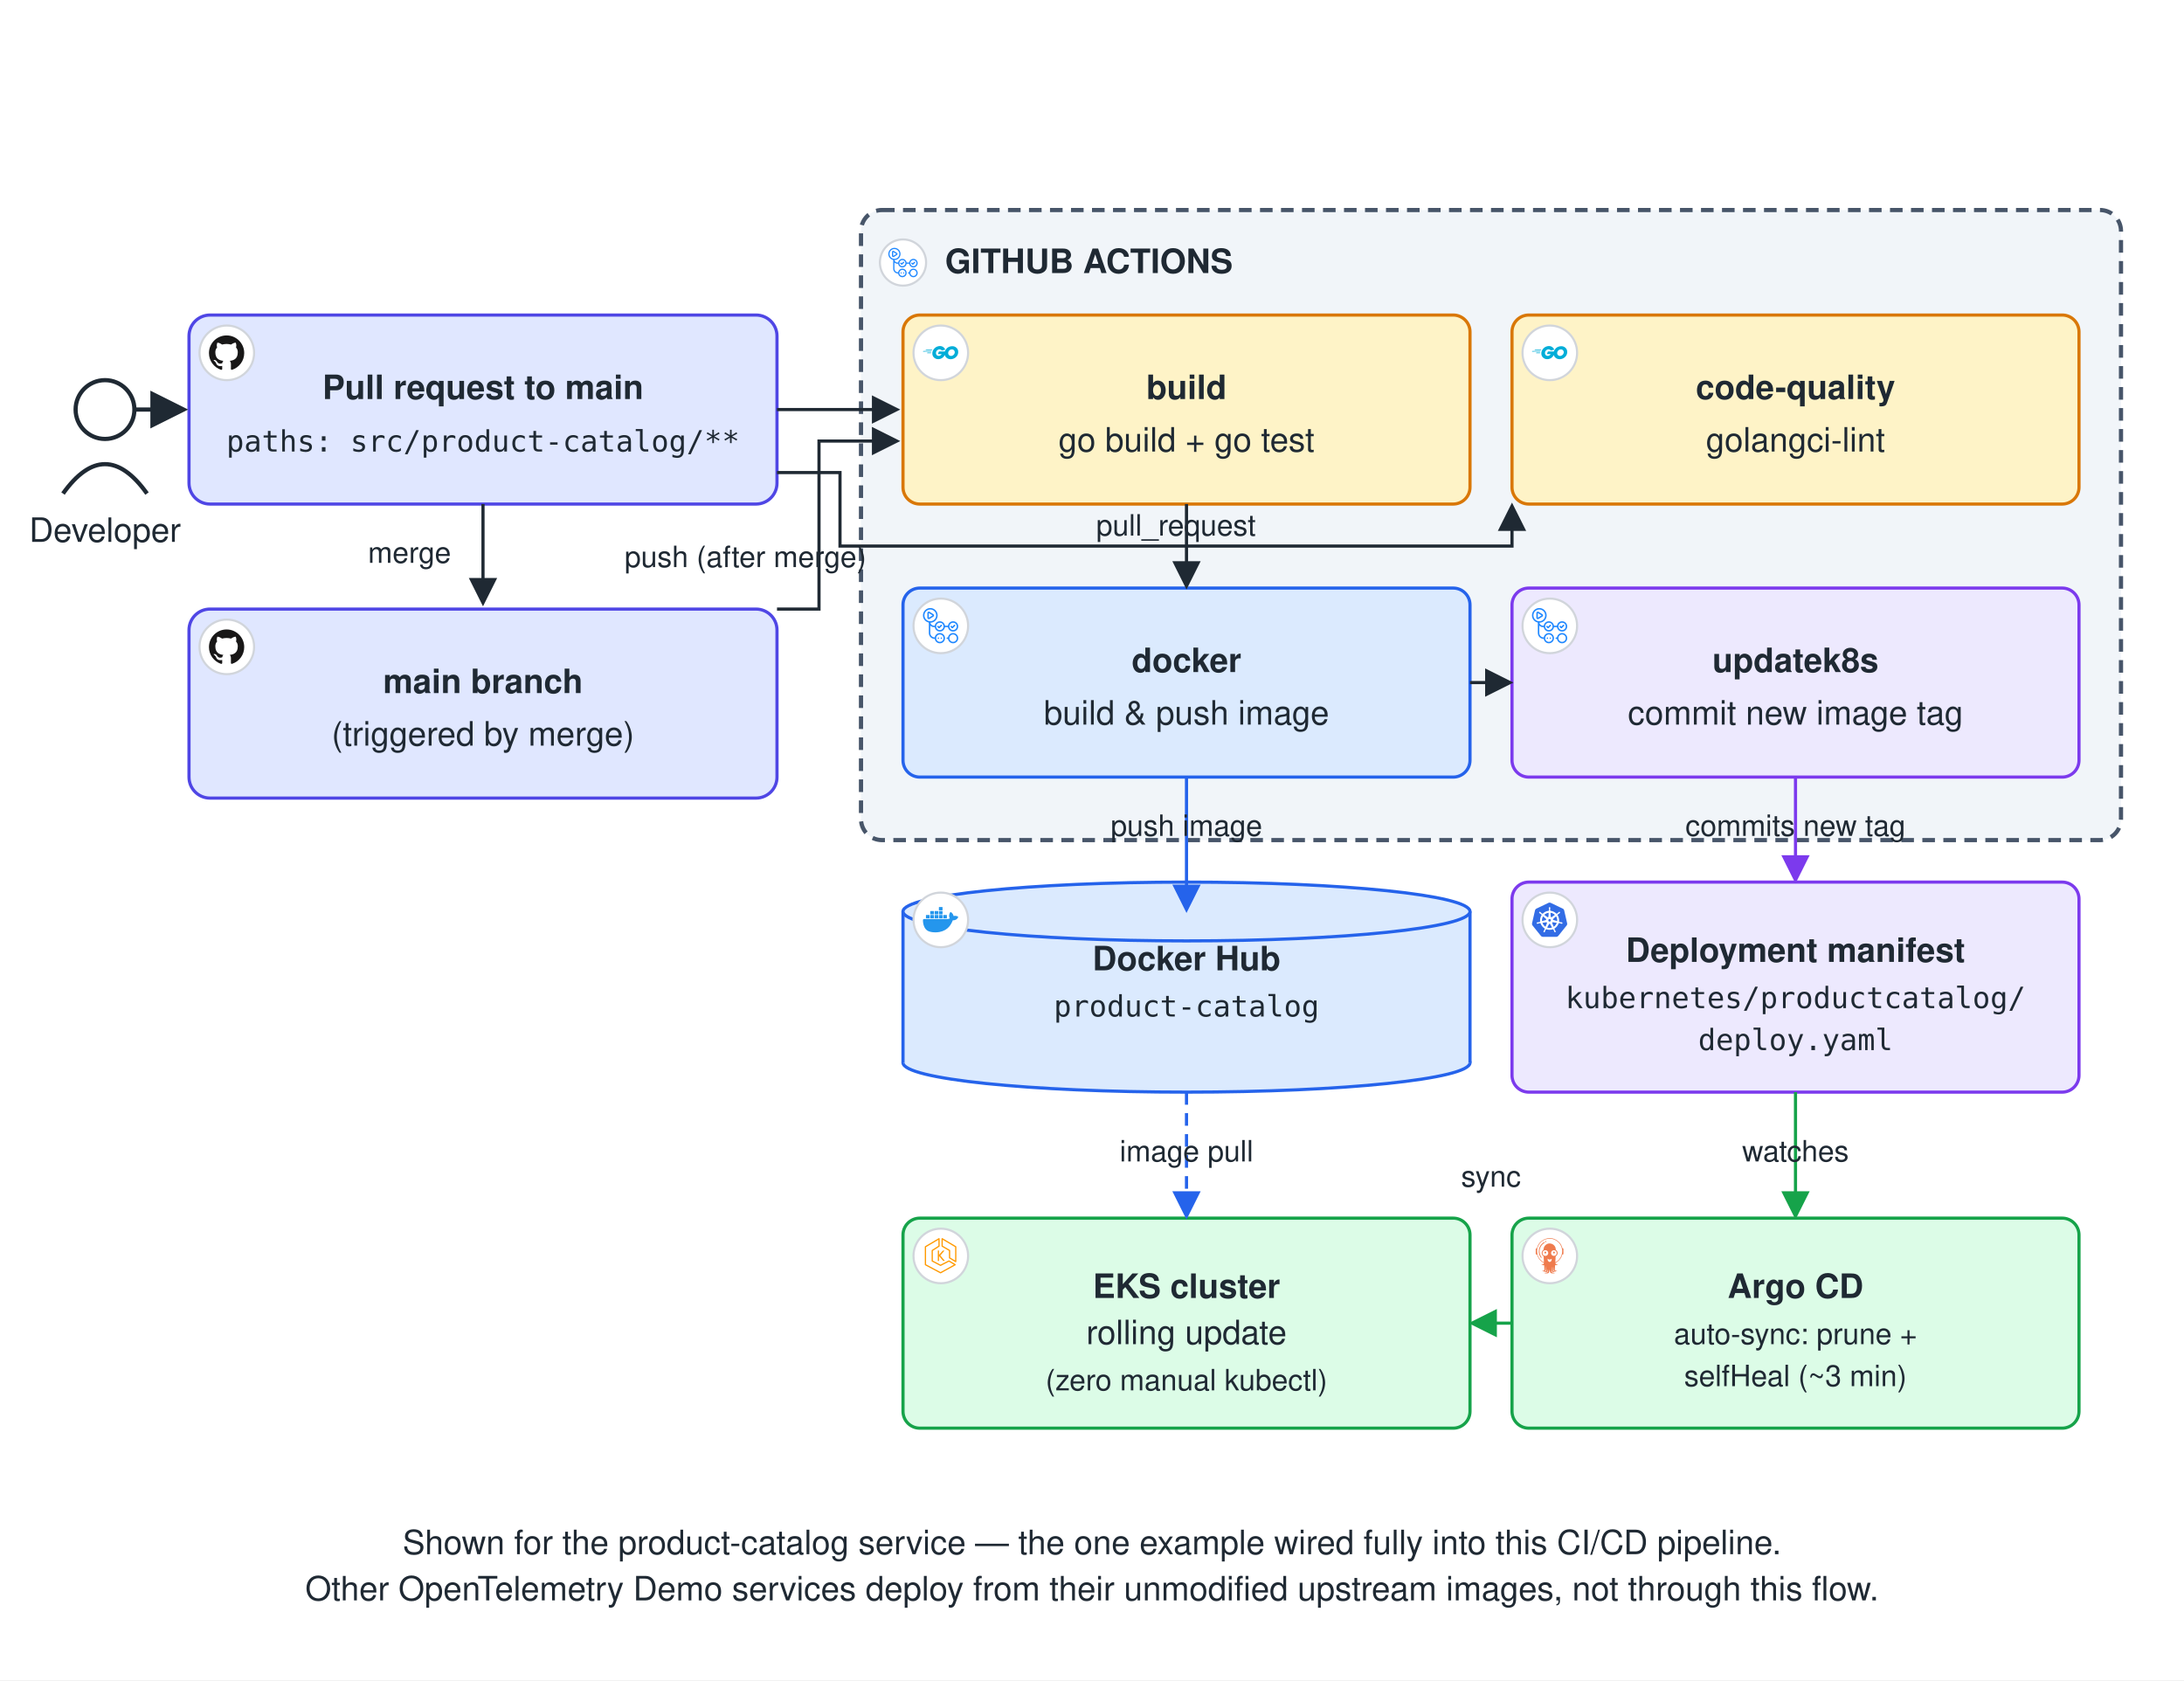
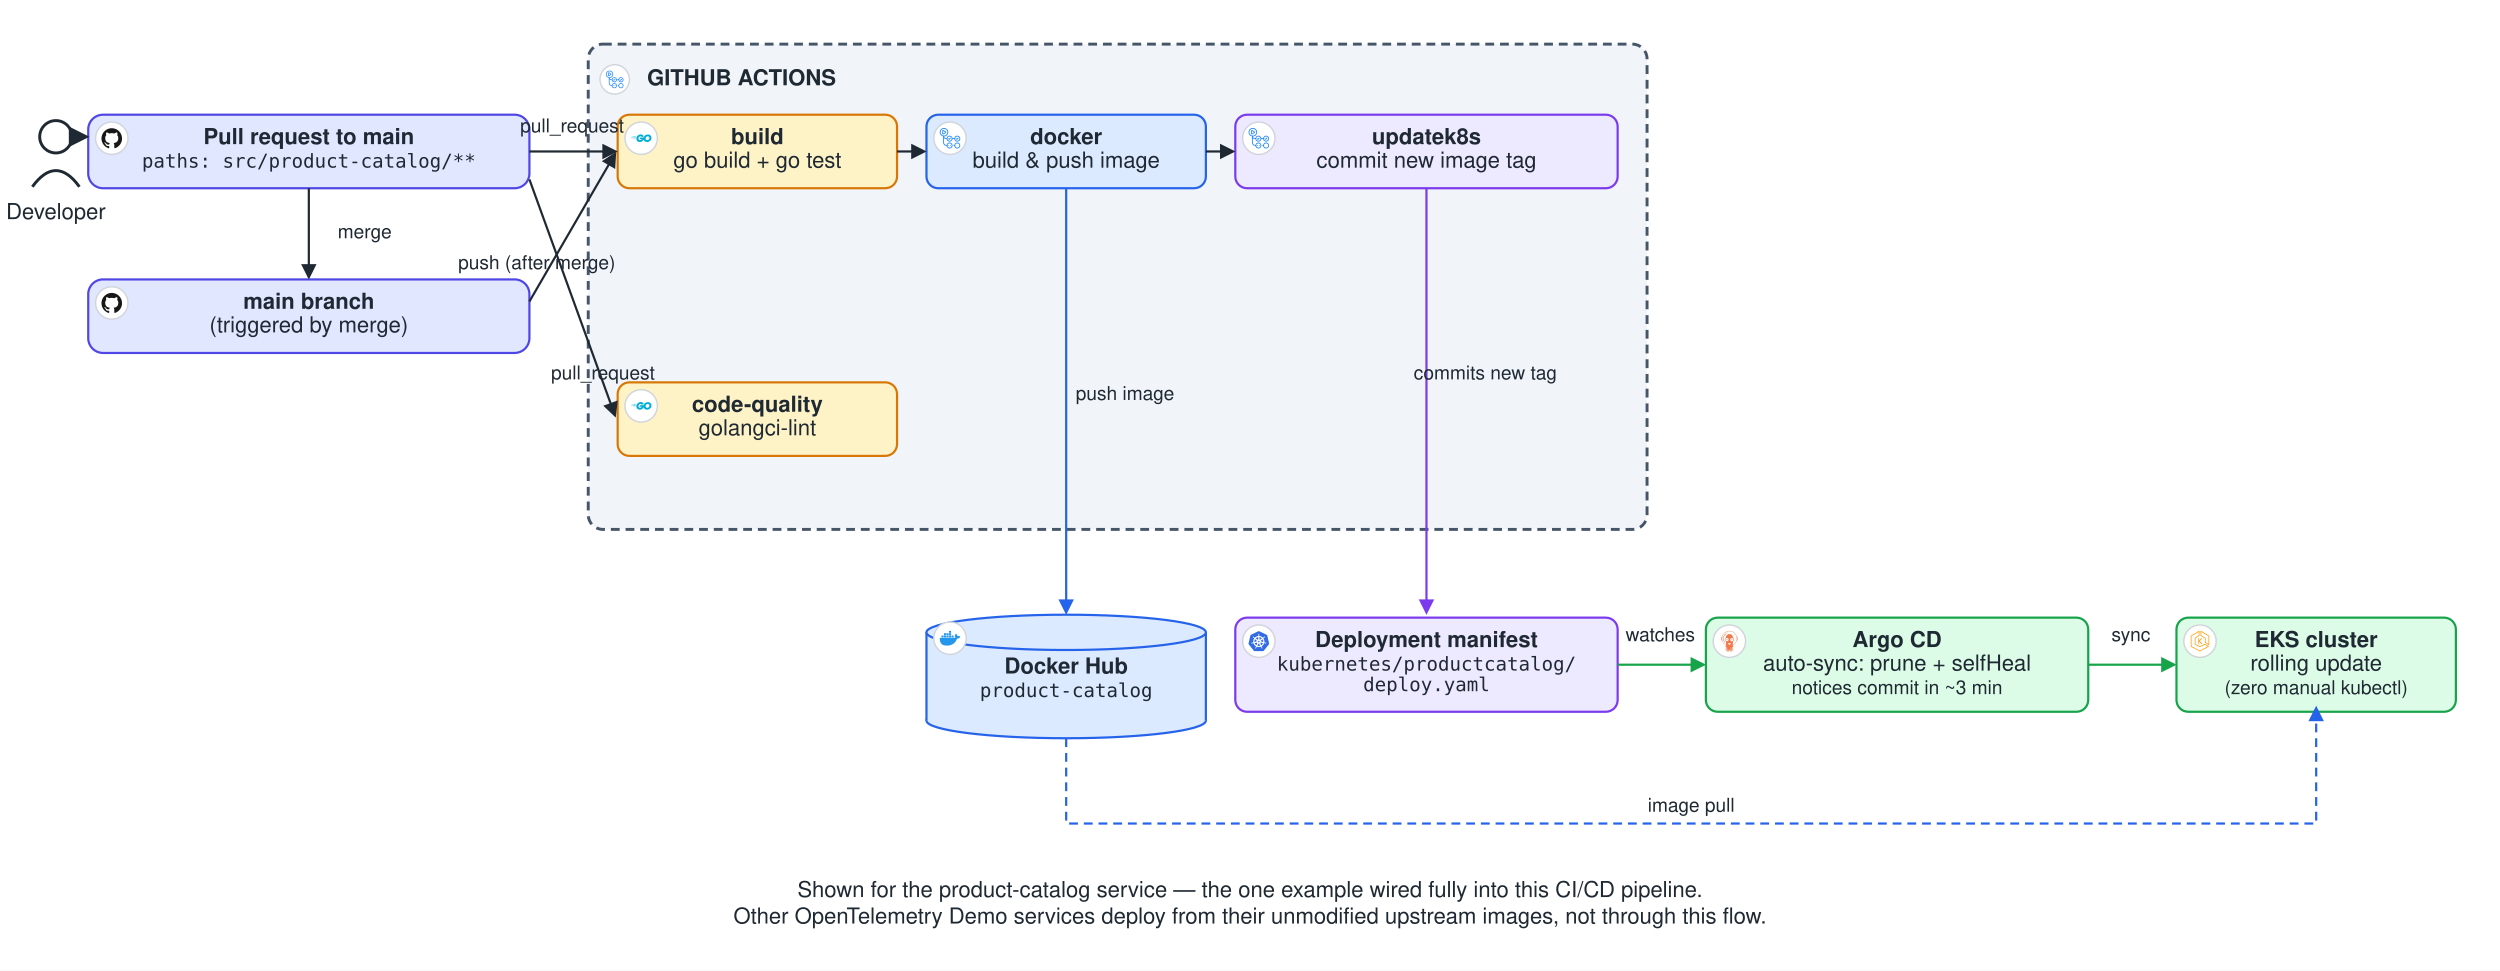
- <svg xmlns="http://www.w3.org/2000/svg" viewBox="0 0 1040 800" width="1040" height="800" role="img" aria-label="CI/CD pipeline for the product-catalog service: a pull request or merge to main triggers GitHub Actions jobs build, code-quality, docker and updatek8s; docker pushes an image to Docker Hub, updatek8s commits the new tag to the Kubernetes manifest, Argo CD watches and syncs it to the EKS cluster, which pulls the new image from Docker Hub.">
+ <svg xmlns="http://www.w3.org/2000/svg" viewBox="0 0 1700 660" width="1700" height="660" role="img" aria-label="CI/CD pipeline for the product-catalog service: a pull request or merge to main triggers GitHub Actions jobs build, code-quality, docker and updatek8s; docker pushes an image to Docker Hub, updatek8s commits the new tag to the Kubernetes manifest, Argo CD watches and syncs it to the EKS cluster, which pulls the new image from Docker Hub.">
  <defs>
-     <marker id="arrow" viewBox="0 0 10 10" refX="8" refY="5" markerWidth="9" markerHeight="9" orient="auto">
+     <marker id="arrow" viewBox="0 0 10 10" refX="8" refY="5" markerWidth="7" markerHeight="7" orient="auto">
      <path d="M0,0 L10,5 L0,10 z" fill="#1f2933" />
    </marker>
-     <marker id="arrowBlue" viewBox="0 0 10 10" refX="8" refY="5" markerWidth="9" markerHeight="9" orient="auto">
+     <marker id="arrowBlue" viewBox="0 0 10 10" refX="8" refY="5" markerWidth="7" markerHeight="7" orient="auto">
      <path d="M0,0 L10,5 L0,10 z" fill="#2563eb" />
    </marker>
-     <marker id="arrowViolet" viewBox="0 0 10 10" refX="8" refY="5" markerWidth="9" markerHeight="9" orient="auto">
+     <marker id="arrowViolet" viewBox="0 0 10 10" refX="8" refY="5" markerWidth="7" markerHeight="7" orient="auto">
      <path d="M0,0 L10,5 L0,10 z" fill="#7c3aed" />
    </marker>
-     <marker id="arrowGreen" viewBox="0 0 10 10" refX="8" refY="5" markerWidth="9" markerHeight="9" orient="auto">
+     <marker id="arrowGreen" viewBox="0 0 10 10" refX="8" refY="5" markerWidth="7" markerHeight="7" orient="auto">
      <path d="M0,0 L10,5 L0,10 z" fill="#16a34a" />
    </marker>
  </defs>
  <style>
    text { font-family: -apple-system, Segoe UI, Helvetica, Arial, sans-serif; fill: #1f2933; }
    .title { font-weight: 700; }
    .mono { font-family: "SFMono-Regular", Consolas, Menlo, monospace; }
-     .small { font-size: 16px; }
-     .tiny { font-size: 14px; }
+     .small { font-size: 15px; }
+     .tiny { font-size: 13px; }
  </style>
  <defs>
    <g id="icon-github">
      <path d="M12 .297c-6.63 0-12 5.373-12 12 0 5.303 3.438 9.8 8.205 11.385.6.113.82-.258.82-.577 0-.285-.01-1.04-.015-2.04-3.338.724-4.042-1.61-4.042-1.61C4.422 18.07 3.633 17.7 3.633 17.7c-1.087-.744.084-.729.084-.729 1.205.084 1.838 1.236 1.838 1.236 1.07 1.835 2.809 1.305 3.495.998.108-.776.417-1.305.76-1.605-2.665-.3-5.466-1.332-5.466-5.93 0-1.31.465-2.38 1.235-3.22-.135-.303-.54-1.523.105-3.176 0 0 1.005-.322 3.3 1.23.96-.267 1.98-.399 3-.405 1.02.006 2.04.138 3 .405 2.28-1.552 3.285-1.23 3.285-1.23.645 1.653.24 2.873.12 3.176.765.84 1.23 1.91 1.23 3.22 0 4.61-2.805 5.625-5.475 5.92.42.36.81 1.096.81 2.22 0 1.606-.015 2.896-.015 3.286 0 .315.21.69.825.57C20.565 22.092 24 17.592 24 12.297c0-6.627-5.373-12-12-12" />
    </g>
    <g id="icon-githubactions">
      <path d="M10.984 13.836a.5.5 0 0 1-.353-.146l-.745-.743a.5.5 0 1 1 .706-.708l.392.391 1.181-1.18a.5.5 0 0 1 .708.707l-1.535 1.533a.504.504 0 0 1-.354.146zm9.353-.147l1.534-1.532a.5.5 0 0 0-.707-.707l-1.181 1.18-.392-.391a.5.5 0 1 0-.706.708l.746.743a.497.497 0 0 0 .706-.001zM4.527 7.452l2.557-1.585A1 1 0 0 0 7.09 4.17L4.533 2.56A1 1 0 0 0 3 3.406v3.196a1.001 1.001 0 0 0 1.527.85zm2.03-2.436L4 6.602V3.406l2.557 1.61zM24 12.5c0 1.93-1.57 3.5-3.5 3.5a3.503 3.503 0 0 1-3.46-3h-2.08a3.503 3.503 0 0 1-3.46 3 3.502 3.502 0 0 1-3.46-3h-.558c-.972 0-1.85-.399-2.482-1.042V17c0 1.654 1.346 3 3 3h.04c.244-1.693 1.7-3 3.46-3 1.93 0 3.5 1.57 3.5 3.5S13.43 24 11.5 24a3.502 3.502 0 0 1-3.46-3H8c-2.206 0-4-1.794-4-4V9.899A5.008 5.008 0 0 1 0 5c0-2.757 2.243-5 5-5s5 2.243 5 5a5.005 5.005 0 0 1-4.952 4.998A2.482 2.482 0 0 0 7.482 12h.558c.244-1.693 1.7-3 3.46-3a3.502 3.502 0 0 1 3.46 3h2.08a3.503 3.503 0 0 1 3.46-3c1.93 0 3.5 1.57 3.5 3.5zm-15 8c0 1.378 1.122 2.5 2.5 2.5s2.5-1.122 2.5-2.5-1.122-2.5-2.5-2.5S9 19.122 9 20.5zM5 9c2.206 0 4-1.794 4-4S7.206 1 5 1 1 2.794 1 5s1.794 4 4 4zm9 3.5c0-1.378-1.122-2.5-2.5-2.5S9 11.122 9 12.5s1.122 2.5 2.5 2.5 2.5-1.122 2.5-2.5zm9 0c0-1.378-1.122-2.5-2.5-2.5S18 11.122 18 12.5s1.122 2.5 2.5 2.5 2.5-1.122 2.5-2.5zm-13 8a.5.5 0 1 0 1 0 .5.5 0 0 0-1 0zm2 0a.5.5 0 1 0 1 0 .5.5 0 0 0-1 0zm12 0c0 1.93-1.57 3.5-3.5 3.5a3.503 3.503 0 0 1-3.46-3.002c-.007.001-.013.005-.021.005l-.506.017h-.017a.5.5 0 0 1-.016-.999l.506-.017c.018-.002.035.006.052.007A3.503 3.503 0 0 1 20.5 17c1.93 0 3.5 1.57 3.5 3.5zm-1 0c0-1.378-1.122-2.5-2.5-2.5S18 19.122 18 20.5s1.122 2.5 2.5 2.5 2.5-1.122 2.5-2.5z" />
    </g>
    <g id="icon-go">
      <path d="M1.811 10.231c-.047 0-.058-.023-.035-.059l.246-.315c.023-.035.081-.058.128-.058h4.172c.046 0 .058.035.035.07l-.199.303c-.023.036-.082.07-.117.07zM.047 11.306c-.047 0-.059-.023-.035-.058l.245-.316c.023-.035.082-.058.129-.058h5.328c.047 0 .07.035.058.07l-.093.28c-.012.047-.058.07-.105.07zm2.828 1.075c-.047 0-.059-.035-.035-.07l.163-.292c.023-.035.07-.07.117-.07h2.337c.047 0 .07.035.07.082l-.023.28c0 .047-.047.082-.082.082zm12.129-2.36c-.736.187-1.239.327-1.963.514-.176.046-.187.058-.34-.117-.174-.199-.303-.327-.548-.444-.737-.362-1.45-.257-2.115.175-.795.514-1.204 1.274-1.192 2.22.011.935.654 1.706 1.577 1.835.795.105 1.46-.175 1.987-.77.105-.13.198-.27.315-.434H10.47c-.245 0-.304-.152-.222-.35.152-.362.432-.97.596-1.274a.315.315 0 01.292-.187h4.253c-.023.316-.023.631-.07.947a4.983 4.983 0 01-.958 2.29c-.841 1.11-1.94 1.8-3.33 1.986-1.145.152-2.209-.07-3.143-.77-.865-.655-1.356-1.52-1.484-2.595-.152-1.274.222-2.419.993-3.424.83-1.086 1.928-1.776 3.272-2.02 1.098-.2 2.15-.07 3.096.571.62.41 1.063.97 1.356 1.648.07.105.023.164-.117.2m3.868 6.461c-1.064-.024-2.034-.328-2.852-1.029a3.665 3.665 0 01-1.262-2.255c-.21-1.32.152-2.489.947-3.529.853-1.122 1.881-1.706 3.272-1.95 1.192-.21 2.314-.095 3.33.595.923.63 1.496 1.484 1.648 2.605.198 1.578-.257 2.863-1.344 3.962-.771.783-1.718 1.273-2.805 1.495-.315.06-.63.07-.934.106zm2.78-4.72c-.011-.153-.011-.27-.034-.387-.21-1.157-1.274-1.81-2.384-1.554-1.087.245-1.788.935-2.045 2.033-.21.912.234 1.835 1.075 2.21.643.28 1.285.244 1.905-.07.923-.48 1.425-1.228 1.484-2.233z" />
    </g>
    <g id="icon-docker">
      <path d="M13.983 11.078h2.119a.186.186 0 00.186-.185V9.006a.186.186 0 00-.186-.186h-2.119a.185.185 0 00-.185.185v1.888c0 .102.083.185.185.185m-2.954-5.43h2.118a.186.186 0 00.186-.186V3.574a.186.186 0 00-.186-.185h-2.118a.185.185 0 00-.185.185v1.888c0 .102.082.185.185.185m0 2.716h2.118a.187.187 0 00.186-.186V6.29a.186.186 0 00-.186-.185h-2.118a.185.185 0 00-.185.185v1.887c0 .102.082.185.185.186m-2.93 0h2.12a.186.186 0 00.184-.186V6.29a.185.185 0 00-.185-.185H8.1a.185.185 0 00-.185.185v1.887c0 .102.083.185.185.186m-2.964 0h2.119a.186.186 0 00.185-.186V6.29a.185.185 0 00-.185-.185H5.136a.186.186 0 00-.186.185v1.887c0 .102.084.185.186.186m5.893 2.715h2.118a.186.186 0 00.186-.185V9.006a.186.186 0 00-.186-.186h-2.118a.185.185 0 00-.185.185v1.888c0 .102.082.185.185.185m-2.93 0h2.12a.185.185 0 00.184-.185V9.006a.185.185 0 00-.184-.186h-2.12a.185.185 0 00-.184.185v1.888c0 .102.083.185.185.185m-2.964 0h2.119a.185.185 0 00.185-.185V9.006a.185.185 0 00-.184-.186h-2.12a.186.186 0 00-.186.186v1.887c0 .102.084.185.186.185m-2.92 0h2.12a.185.185 0 00.184-.185V9.006a.185.185 0 00-.184-.186h-2.12a.185.185 0 00-.184.185v1.888c0 .102.082.185.185.185M23.763 9.89c-.065-.051-.672-.51-1.954-.51-.338.001-.676.03-1.01.087-.248-1.7-1.653-2.53-1.716-2.566l-.344-.199-.226.327c-.284.438-.49.922-.612 1.43-.23.97-.09 1.882.403 2.661-.595.332-1.55.413-1.744.42H.751a.751.751 0 00-.75.748 11.376 11.376 0 00.692 4.062c.545 1.428 1.355 2.48 2.41 3.124 1.18.723 3.1 1.137 5.275 1.137.983.003 1.963-.086 2.93-.266a12.248 12.248 0 003.823-1.389c.98-.567 1.86-1.288 2.61-2.136 1.252-1.418 1.998-2.997 2.553-4.4h.221c1.372 0 2.215-.549 2.68-1.009.309-.293.55-.65.707-1.046l.098-.288z" />
    </g>
    <g id="icon-kubernetes">
      <path d="M10.204 14.35l.007.01-.999 2.413a5.171 5.171 0 0 1-2.075-2.597l2.578-.437.004.005a.44.44 0 0 1 .484.606zm-.833-2.129a.44.44 0 0 0 .173-.756l.002-.011L7.585 9.7a5.143 5.143 0 0 0-.73 3.255l2.514-.725.002-.009zm1.145-1.98a.44.44 0 0 0 .699-.337l.01-.005.15-2.62a5.144 5.144 0 0 0-3.01 1.442l2.147 1.523.004-.002zm.76 2.75l.723.349.722-.347.18-.78-.5-.623h-.804l-.5.623.179.779zm1.5-3.095a.44.44 0 0 0 .7.336l.008.003 2.134-1.513a5.188 5.188 0 0 0-2.992-1.442l.148 2.615.002.001zm10.876 5.97l-5.773 7.181a1.6 1.6 0 0 1-1.248.594l-9.261.003a1.6 1.6 0 0 1-1.247-.596l-5.776-7.18a1.583 1.583 0 0 1-.307-1.34L2.1 5.573c.108-.47.425-.864.863-1.073L11.305.513a1.606 1.606 0 0 1 1.385 0l8.345 3.985c.438.209.755.604.863 1.073l2.062 8.955c.108.47-.005.963-.308 1.34zm-3.289-2.057c-.042-.01-.103-.026-.145-.034-.174-.033-.315-.025-.479-.038-.35-.037-.638-.067-.895-.148-.105-.04-.18-.165-.216-.216l-.201-.059a6.45 6.45 0 0 0-.105-2.332 6.465 6.465 0 0 0-.936-2.163c.052-.047.15-.133.177-.159.008-.09.001-.183.094-.282.197-.185.444-.338.743-.522.142-.084.273-.137.415-.242.032-.024.076-.062.11-.089.24-.191.295-.52.123-.736-.172-.216-.506-.236-.745-.045-.034.027-.08.062-.111.088-.134.116-.217.23-.33.35-.246.25-.45.458-.673.609-.097.056-.239.037-.303.033l-.19.135a6.545 6.545 0 0 0-4.146-2.003l-.012-.223c-.065-.062-.143-.115-.163-.25-.022-.268.015-.557.057-.905.023-.163.061-.298.068-.475.001-.04-.001-.099-.001-.142 0-.306-.224-.555-.5-.555-.275 0-.499.249-.499.555l.001.014c0 .041-.002.092 0 .128.006.177.044.312.067.475.042.348.078.637.056.906a.545.545 0 0 1-.162.258l-.012.211a6.424 6.424 0 0 0-4.166 2.003 8.373 8.373 0 0 1-.18-.128c-.09.012-.18.04-.297-.029-.223-.15-.427-.358-.673-.608-.113-.12-.195-.234-.329-.349-.03-.026-.077-.062-.111-.088a.594.594 0 0 0-.348-.132.481.481 0 0 0-.398.176c-.172.216-.117.546.123.737l.007.005.104.083c.142.105.272.159.414.242.299.185.546.338.743.522.076.082.09.226.1.288l.16.143a6.462 6.462 0 0 0-1.02 4.506l-.208.06c-.055.072-.133.184-.215.217-.257.081-.546.11-.895.147-.164.014-.305.006-.48.039-.037.007-.09.02-.133.03l-.004.002-.007.002c-.295.071-.484.342-.423.608.061.267.349.429.645.365l.007-.001.01-.003.129-.029c.17-.046.294-.113.448-.172.33-.118.604-.217.87-.256.112-.009.23.069.288.101l.217-.037a6.5 6.5 0 0 0 2.88 3.596l-.09.218c.033.084.069.199.044.282-.097.252-.263.517-.452.813-.091.136-.185.242-.268.399-.02.037-.045.095-.064.134-.128.275-.034.591.213.71.248.12.556-.007.69-.282v-.002c.02-.039.046-.09.062-.127.07-.162.094-.301.144-.458.132-.332.205-.68.387-.897.05-.06.13-.082.215-.105l.113-.205a6.453 6.453 0 0 0 4.609.012l.106.192c.086.028.18.042.256.155.136.232.229.507.342.84.05.156.074.295.145.457.016.037.043.09.062.129.133.276.442.402.69.282.247-.118.341-.435.213-.71-.02-.039-.045-.096-.065-.134-.083-.156-.177-.261-.268-.398-.19-.296-.346-.541-.443-.793-.04-.13.007-.21.038-.294-.018-.022-.059-.144-.083-.202a6.499 6.499 0 0 0 2.88-3.622c.064.01.176.03.213.038.075-.05.144-.114.28-.104.266.039.54.138.87.256.154.06.277.128.448.173.036.01.088.019.13.028l.009.003.007.001c.297.064.584-.098.645-.365.06-.266-.128-.537-.423-.608zM16.4 9.701l-1.95 1.746v.005a.44.44 0 0 0 .173.757l.003.01 2.526.728a5.199 5.199 0 0 0-.108-1.674A5.208 5.208 0 0 0 16.4 9.7zm-4.013 5.325a.437.437 0 0 0-.404-.232.44.44 0 0 0-.372.233h-.002l-1.268 2.292a5.164 5.164 0 0 0 3.326.003l-1.27-2.296h-.01zm1.888-1.293a.44.44 0 0 0-.27.036.44.44 0 0 0-.214.572l-.003.004 1.01 2.438a5.15 5.15 0 0 0 2.081-2.615l-2.6-.44-.004.005z" />
    </g>
    <g id="icon-argo">
      <path d="M12.581 0c.436.037.871.1 1.299.186 1.679.383 3.121 1.213 4.382 2.365 1.161 1.06 1.917 2.372 2.335 3.881.089.321.216.56.586.624.205.035.238.245.239.43.003.646.002 1.294.002 1.94l-.002 1.21c-.001.356-.116.479-.466.474-.211-.003-.293.119-.344.291-.146.489-.33.966-.552 1.426-.818 1.682-2.084 2.938-3.688 3.87-.077.045-.155.088-.233.131-.252.137-.258.146-.155.415.114.299.358.529.664.625.269.096.553.134.827.21a.672.672 0 0 1 .236.094c-.066.082-.156.067-.231.082-.36.073-.713.184-1.086.17a1.275 1.275 0 0 1-.438-.064c-.114-.045-.152-.006-.176.109a5.354 5.354 0 0 0-.084.92c-.015.617-.071 1.23-.112 1.844-.042.598-.018.651.558.842.281.094.563.187.842.286.069.024.15.038.192.117-.04.057-.098.035-.146.035-.493.003-.985.005-1.478.001-.524-.005-.806-.282-.845-.803-.055-.762-.12-1.524-.182-2.286a.947.947 0 0 0-.026-.12c-.079.455-.065.879-.084 1.298-.023.528-.008 1.057-.007 1.584 0 .27.086.388.335.483.359.135.711.295 1.114.262.141-.012.276.062.402.129.032.017.073.033.069.073-.004.043-.049.047-.084.045-.657-.019-1.317.065-1.972-.028-.323-.046-.533-.236-.631-.552-.094-.303-.114-.617-.137-.93-.046-.626-.078-1.253-.116-1.88a.222.222 0 0 0-.061-.171.282.282 0 0 0-.031.193c-.002.956-.002 1.911-.001 2.866 0 .388.123.575.494.708.481.172.976.298 1.47.423.11.028.225.047.242.192h-1.852c-.051-.01-.103-.022-.155-.03-.701-.1-1.001-.372-1.143-1.042l-.067-.331-.226-1.103c-.069.12-.118.25-.144.386-.083.399-.151.802-.243 1.2-.113.493-.444.763-.932.857l-.33.063H8.558c.057-.171.216-.185.355-.221.476-.127.96-.223 1.417-.409a.603.603 0 0 0 .397-.521c.058-.435.002-.865-.013-1.296a1.528 1.528 0 0 0-.078-.315.405.405 0 0 0-.071.207c-.026.296-.049.591-.075.886-.038.432-.273.716-.679.81a1.702 1.702 0 0 1-.37.045c-.557.003-1.115-.001-1.673-.005-.048 0-.109.019-.148-.065.178-.103.377-.168.582-.187a5.67 5.67 0 0 0 .939-.193c.42-.114.522-.249.512-.687-.023-.931-.091-1.86-.069-2.791.004-.184.001-.368.001-.551a2.387 2.387 0 0 0-.05.385 40.299 40.299 0 0 1-.186 2.623c-.052.513-.296.748-.804.805-.446.051-.889.002-1.332-.02-.108-.006-.234.012-.339-.064.043-.066.106-.07.16-.087.362-.115.725-.224 1.086-.344.246-.081.35-.235.355-.492a2.241 2.241 0 0 0-.003-.232 45.315 45.315 0 0 1-.105-2.149 5.487 5.487 0 0 0-.035-.478c-.024-.188-.131-.287-.295-.258-.505.092-.99-.006-1.473-.139-.059-.016-.134-.007-.178-.088a.986.986 0 0 1 .285-.09c.255-.052.507-.121.753-.208.312-.112.564-.347.695-.651.089-.203.056-.317-.112-.398-1.418-.683-2.512-1.73-3.391-3.017a8.152 8.152 0 0 1-1.123-2.447c-.067-.246-.156-.3-.383-.26-.306.053-.401.006-.535-.273v-3.49c.144-.303.205-.341.534-.329.235.01.247-.004.309-.242.396-1.508 1.082-2.861 2.171-3.988C6.9 1.42 8.523.631 10.34.203c.456-.108.922-.15 1.387-.203h.854Zm7.974 8.948a7.34 7.34 0 0 0-.048-.938 8.353 8.353 0 0 0-.099-.65c-.598-2.964-2.344-5.02-5.051-6.268-1.553-.715-3.21-.835-4.878-.511-3.248.633-5.396 2.583-6.539 5.652-.436 1.173-.495 2.406-.37 3.65.087.935.339 1.846.745 2.694.585 1.213 1.444 2.207 2.477 3.058.343.286.719.528 1.121.719.235.111.247.105.245-.146.006-.16.003-.32-.009-.48-.125-1.02-.142-2.045-.169-3.069a.392.392 0 0 0-.184-.353c-.385-.268-.713-.592-.921-1.019-.474-.97-.372-2.361.813-3.215.136-.097.217-.19.198-.373a1.724 1.724 0 0 1 .031-.442c.177-1.187.748-2.138 1.722-2.84.68-.492 1.442-.772 2.286-.782.483-.007.953.11 1.414.244 1.609.467 2.846 2.07 2.845 3.697a.64.64 0 0 0 .268.565c.463.371.821.83.943 1.426.22 1.077-.083 1.982-.979 2.634-.266.194-.347.406-.333.698.002.047 0 .095-.002.142l-.062 1.439c-.025.586-.138 1.165-.117 1.754.008.223.006.226.201.128a7.46 7.46 0 0 0 2.393-1.903c1.32-1.577 2.074-3.372 2.059-5.511ZM9.117 12.102c1.489.021 2.443-1.578 1.716-2.879a1.937 1.937 0 0 0-1.699-.991c-1.094-.004-1.954.822-1.958 1.881-.005 1.148.813 1.985 1.941 1.989Zm5.794 0c1.101.002 1.935-.823 1.935-1.917 0-1.091-.846-1.949-1.92-1.947-1.064.003-1.94.866-1.943 1.915-.003 1.105.831 1.948 1.928 1.949Zm-1.472 1.937c-.208.128-.407.277-.63.384-.536.257-1.063.257-1.579-.048-.158-.094-.308-.201-.464-.298-.047-.028-.092-.103-.15-.062-.044.03-.01.1-.001.151.037.179.064.362.082.544.027.565.293.992.742 1.31a.984.984 0 0 0 .791.186c.565-.119 1.025-.614 1.124-1.218.043-.266.005-.544.109-.803a.133.133 0 0 0-.024-.146Zm-8.78-4.92c-.012-1.102.143-2.055.54-2.961.633-1.443 1.642-2.553 2.98-3.374a.378.378 0 0 1 .459.067c.06.06.036.118.01.178a1.09 1.09 0 0 1-.48.51c-1.079.639-1.829 1.571-2.357 2.688a6.325 6.325 0 0 0-.618 2.986c.055 1.309.439 2.516 1.213 3.588.088.104.148.23.173.365.01.08.059.168-.031.228a.312.312 0 0 1-.288.041.502.502 0 0 1-.234-.185c-.72-.979-1.193-2.056-1.331-3.273-.036-.326-.004-.653-.036-.858ZM8.94 2.34a.373.373 0 0 1 .378-.382c.211.001.409.226.416.473.004.138-.309.39-.476.386-.189-.005-.318-.2-.318-.477Zm-.465 7.48a.609.609 0 0 1 .586-.631c.38-.003.671.271.675.633.004.356-.27.622-.639.621-.38-.002-.621-.241-.622-.623Zm6.496.623c-.381-.002-.625-.255-.621-.646a.635.635 0 0 1 .596-.613.656.656 0 0 1 .669.643c.001.354-.275.618-.644.616Z" />
    </g>
    <g id="icon-eks">
      <path d="m14.67 8.505-2.875 3.335 3.128 3.648h-1.168l-2.808-3.277v3.368h-.842V8.421h.842v2.947l2.603-2.863Zm7.225 6.751-3.369-2.021V8.421a.42.42 0 0 0-.209-.364l-4.843-2.825V1.159l8.42 4.976Zm.635-9.724L13.267.06a.422.422 0 0 0-.635.362v5.053c0 .15.08.288.208.363l4.844 2.826v4.81a.42.42 0 0 0 .205.362l4.21 2.526a.42.42 0 0 0 .638-.361V5.895a.42.42 0 0 0-.207-.363ZM11.977 23.1l-9.872-5.248V6.135l8.421-4.976v4.084L6.09 8.066a.422.422 0 0 0-.195.355v7.158a.42.42 0 0 0 .226.373l5.665 2.948a.42.42 0 0 0 .387 0l5.496-2.84 3.382 2.03Zm10.135-5.356-4.21-2.526a.42.42 0 0 0-.411-.013l-5.51 2.847-5.244-2.729v-6.67l4.436-2.824a.422.422 0 0 0 .195-.355V.42a.421.421 0 0 0-.635-.362L1.47 5.532a.421.421 0 0 0-.207.363v12.21c0 .156.086.299.223.372l10.297 5.474a.421.421 0 0 0 .401-.004l9.915-5.473a.422.422 0 0 0 .013-.73Z" />
    </g>
  </defs>
-   <rect x="0" y="0" width="1040" height="800" fill="#ffffff" />
+   <rect x="0" y="0" width="1700" height="660" fill="#ffffff" />
  <g aria-hidden="true">
-     <circle cx="50" cy="195" r="14" fill="none" stroke="#1f2933" stroke-width="2" />
-     <path d="M30,235 Q50,207 70,235" fill="none" stroke="#1f2933" stroke-width="2" />
+     <circle cx="38" cy="93" r="11" fill="none" stroke="#1f2933" stroke-width="2" />
+     <path d="M22,127 Q38,105 54,127" fill="none" stroke="#1f2933" stroke-width="2" />
  </g>
-   <text x="50" y="258" text-anchor="middle" class="small">Developer</text>
-   <rect x="90" y="150" width="280" height="90" rx="10" fill="#e0e7ff" stroke="#4f46e5" stroke-width="1.5" />
-   <text x="230" y="190" text-anchor="middle" class="small title">Pull request to main</text>
-   <text x="230" y="215" text-anchor="middle" class="tiny mono">paths: src/product-catalog/**</text>
-   <g transform="translate(108,168)">
-     <circle r="13" fill="#ffffff" stroke="#d1d5db" stroke-width="1" />
-     <g transform="translate(-8.5,-8.5) scale(0.7)" fill="#181717">
+   <text x="38" y="149" text-anchor="middle" class="small">Developer</text>
+   <rect x="60" y="78" width="300" height="50" rx="10" fill="#e0e7ff" stroke="#4f46e5" stroke-width="1.5" />
+   <text x="210" y="98" text-anchor="middle" class="small title">Pull request to main</text>
+   <text x="210" y="114" text-anchor="middle" class="tiny mono">paths: src/product-catalog/**</text>
+   <g transform="translate(76,94)">
+     <circle r="11" fill="#ffffff" stroke="#d1d5db" stroke-width="1" />
+     <g transform="translate(-7,-7) scale(0.583)" fill="#181717">
      <use href="#icon-github" />
    </g>
  </g>
-   <rect x="90" y="290" width="280" height="90" rx="10" fill="#e0e7ff" stroke="#4f46e5" stroke-width="1.5" />
-   <text x="230" y="330" text-anchor="middle" class="small title">main branch</text>
-   <text x="230" y="355" text-anchor="middle" class="small">(triggered by merge)</text>
-   <g transform="translate(108,308)">
-     <circle r="13" fill="#ffffff" stroke="#d1d5db" stroke-width="1" />
-     <g transform="translate(-8.5,-8.5) scale(0.7)" fill="#181717">
+   <rect x="60" y="190" width="300" height="50" rx="10" fill="#e0e7ff" stroke="#4f46e5" stroke-width="1.5" />
+   <text x="210" y="210" text-anchor="middle" class="small title">main branch</text>
+   <text x="210" y="226" text-anchor="middle" class="small">(triggered by merge)</text>
+   <g transform="translate(76,206)">
+     <circle r="11" fill="#ffffff" stroke="#d1d5db" stroke-width="1" />
+     <g transform="translate(-7,-7) scale(0.583)" fill="#181717">
      <use href="#icon-github" />
    </g>
  </g>
-   <rect x="410" y="100" width="600" height="300" rx="10" fill="#f1f5f9" stroke="#475569" stroke-width="2" stroke-dasharray="6 4" />
-   <g transform="translate(430,125)">
+   <rect x="400" y="30" width="720" height="330" rx="10" fill="#f1f5f9" stroke="#475569" stroke-width="2" stroke-dasharray="6 4" />
+   <g transform="translate(418,54)">
+     <circle r="10" fill="#ffffff" stroke="#d1d5db" stroke-width="1" />
+     <g transform="translate(-6,-6) scale(0.5)" fill="#2088FF">
+       <use href="#icon-githubactions" />
+     </g>
+   </g>
+   <text x="440" y="58" class="small title" fill="#334155">GITHUB ACTIONS</text>
+   <rect x="420" y="78" width="190" height="50" rx="8" fill="#fef3c7" stroke="#d97706" stroke-width="1.5" />
+   <text x="515" y="98" text-anchor="middle" class="small title">build</text>
+   <text x="515" y="114" text-anchor="middle" class="small">go build + go test</text>
+   <g transform="translate(436,94)">
+     <circle r="11" fill="#ffffff" stroke="#d1d5db" stroke-width="1" />
+     <g transform="translate(-7,-7) scale(0.583)" fill="#00ADD8">
+       <use href="#icon-go" />
+     </g>
+   </g>
+   <rect x="630" y="78" width="190" height="50" rx="8" fill="#dbeafe" stroke="#2563eb" stroke-width="1.5" />
+   <text x="725" y="98" text-anchor="middle" class="small title">docker</text>
+   <text x="725" y="114" text-anchor="middle" class="small">build &amp; push image</text>
+   <g transform="translate(646,94)">
    <circle r="11" fill="#ffffff" stroke="#d1d5db" stroke-width="1" />
    <g transform="translate(-7,-7) scale(0.583)" fill="#2088FF">
      <use href="#icon-githubactions" />
    </g>
  </g>
-   <text x="450" y="130" class="small title" fill="#334155">GITHUB ACTIONS</text>
-   <rect x="430" y="150" width="270" height="90" rx="8" fill="#fef3c7" stroke="#d97706" stroke-width="1.5" />
-   <text x="565" y="190" text-anchor="middle" class="small title">build</text>
-   <text x="565" y="215" text-anchor="middle" class="small">go build + go test</text>
-   <g transform="translate(448,168)">
-     <circle r="13" fill="#ffffff" stroke="#d1d5db" stroke-width="1" />
-     <g transform="translate(-8.5,-8.5) scale(0.7)" fill="#00ADD8">
+   <rect x="840" y="78" width="260" height="50" rx="8" fill="#ede9fe" stroke="#7c3aed" stroke-width="1.5" />
+   <text x="970" y="98" text-anchor="middle" class="small title">updatek8s</text>
+   <text x="970" y="114" text-anchor="middle" class="small">commit new image tag</text>
+   <g transform="translate(856,94)">
+     <circle r="11" fill="#ffffff" stroke="#d1d5db" stroke-width="1" />
+     <g transform="translate(-7,-7) scale(0.583)" fill="#2088FF">
+       <use href="#icon-githubactions" />
+     </g>
+   </g>
+   <rect x="420" y="260" width="190" height="50" rx="8" fill="#fef3c7" stroke="#d97706" stroke-width="1.5" />
+   <text x="515" y="280" text-anchor="middle" class="small title">code-quality</text>
+   <text x="515" y="296" text-anchor="middle" class="small">golangci-lint</text>
+   <g transform="translate(436,276)">
+     <circle r="11" fill="#ffffff" stroke="#d1d5db" stroke-width="1" />
+     <g transform="translate(-7,-7) scale(0.583)" fill="#00ADD8">
      <use href="#icon-go" />
    </g>
  </g>
-   <rect x="720" y="150" width="270" height="90" rx="8" fill="#fef3c7" stroke="#d97706" stroke-width="1.5" />
-   <text x="855" y="190" text-anchor="middle" class="small title">code-quality</text>
-   <text x="855" y="215" text-anchor="middle" class="small">golangci-lint</text>
-   <g transform="translate(738,168)">
-     <circle r="13" fill="#ffffff" stroke="#d1d5db" stroke-width="1" />
-     <g transform="translate(-8.5,-8.5) scale(0.7)" fill="#00ADD8">
-       <use href="#icon-go" />
-     </g>
-   </g>
-   <rect x="430" y="280" width="270" height="90" rx="8" fill="#dbeafe" stroke="#2563eb" stroke-width="1.5" />
-   <text x="565" y="320" text-anchor="middle" class="small title">docker</text>
-   <text x="565" y="345" text-anchor="middle" class="small">build &amp; push image</text>
-   <g transform="translate(448,298)">
-     <circle r="13" fill="#ffffff" stroke="#d1d5db" stroke-width="1" />
-     <g transform="translate(-8.5,-8.5) scale(0.7)" fill="#2088FF">
-       <use href="#icon-githubactions" />
-     </g>
-   </g>
-   <rect x="720" y="280" width="270" height="90" rx="8" fill="#ede9fe" stroke="#7c3aed" stroke-width="1.5" />
-   <text x="855" y="320" text-anchor="middle" class="small title">updatek8s</text>
-   <text x="855" y="345" text-anchor="middle" class="small">commit new image tag</text>
-   <g transform="translate(738,298)">
-     <circle r="13" fill="#ffffff" stroke="#d1d5db" stroke-width="1" />
-     <g transform="translate(-8.5,-8.5) scale(0.7)" fill="#2088FF">
-       <use href="#icon-githubactions" />
-     </g>
-   </g>
-   <ellipse cx="565" cy="506" rx="135" ry="14" fill="#dbeafe" stroke="#2563eb" stroke-width="1.5" />
-   <rect x="430" y="434" width="270" height="72" fill="#dbeafe" stroke="none" />
-   <line x1="430" y1="434" x2="430" y2="506" stroke="#2563eb" stroke-width="1.5" />
-   <line x1="700" y1="434" x2="700" y2="506" stroke="#2563eb" stroke-width="1.5" />
-   <ellipse cx="565" cy="434" rx="135" ry="14" fill="#dbeafe" stroke="#2563eb" stroke-width="1.5" />
-   <text x="565" y="462" text-anchor="middle" class="small title">Docker Hub</text>
-   <text x="565" y="484" text-anchor="middle" class="tiny mono">product-catalog</text>
-   <g transform="translate(448,438)">
-     <circle r="13" fill="#ffffff" stroke="#d1d5db" stroke-width="1" />
-     <g transform="translate(-8.5,-8.5) scale(0.7)" fill="#2496ED">
+   <ellipse cx="725" cy="490" rx="95" ry="12" fill="#dbeafe" stroke="#2563eb" stroke-width="1.5" />
+   <rect x="630" y="430" width="190" height="60" fill="#dbeafe" stroke="none" />
+   <line x1="630" y1="430" x2="630" y2="490" stroke="#2563eb" stroke-width="1.5" />
+   <line x1="820" y1="430" x2="820" y2="490" stroke="#2563eb" stroke-width="1.5" />
+   <ellipse cx="725" cy="430" rx="95" ry="12" fill="#dbeafe" stroke="#2563eb" stroke-width="1.5" />
+   <text x="725" y="458" text-anchor="middle" class="small title">Docker Hub</text>
+   <text x="725" y="474" text-anchor="middle" class="tiny mono">product-catalog</text>
+   <g transform="translate(646,434)">
+     <circle r="11" fill="#ffffff" stroke="#d1d5db" stroke-width="1" />
+     <g transform="translate(-7,-7) scale(0.583)" fill="#2496ED">
      <use href="#icon-docker" />
    </g>
  </g>
-   <rect x="720" y="420" width="270" height="100" rx="8" fill="#ede9fe" stroke="#7c3aed" stroke-width="1.5" />
-   <text x="855" y="458" text-anchor="middle" class="small title">Deployment manifest</text>
-   <text x="855" y="480" text-anchor="middle" class="tiny mono">kubernetes/productcatalog/</text>
-   <text x="855" y="500" text-anchor="middle" class="tiny mono">deploy.yaml</text>
-   <g transform="translate(738,438)">
-     <circle r="13" fill="#ffffff" stroke="#d1d5db" stroke-width="1" />
-     <g transform="translate(-8.5,-8.5) scale(0.7)" fill="#326CE5">
+   <rect x="840" y="420" width="260" height="64" rx="8" fill="#ede9fe" stroke="#7c3aed" stroke-width="1.5" />
+   <text x="970" y="440" text-anchor="middle" class="small title">Deployment manifest</text>
+   <text x="970" y="456" text-anchor="middle" class="tiny mono">kubernetes/productcatalog/</text>
+   <text x="970" y="470" text-anchor="middle" class="tiny mono">deploy.yaml</text>
+   <g transform="translate(856,436)">
+     <circle r="11" fill="#ffffff" stroke="#d1d5db" stroke-width="1" />
+     <g transform="translate(-7,-7) scale(0.583)" fill="#326CE5">
      <use href="#icon-kubernetes" />
    </g>
  </g>
-   <rect x="430" y="580" width="270" height="100" rx="8" fill="#dcfce7" stroke="#16a34a" stroke-width="1.5" />
-   <text x="565" y="618" text-anchor="middle" class="small title">EKS cluster</text>
-   <text x="565" y="640" text-anchor="middle" class="small">rolling update</text>
-   <text x="565" y="662" text-anchor="middle" class="tiny">(zero manual kubectl)</text>
-   <g transform="translate(448,598)">
-     <circle r="13" fill="#ffffff" stroke="#d1d5db" stroke-width="1" />
-     <g transform="translate(-8.5,-8.5) scale(0.7)" fill="#FF9900">
+   <rect x="1160" y="420" width="260" height="64" rx="8" fill="#dcfce7" stroke="#16a34a" stroke-width="1.5" />
+   <text x="1290" y="440" text-anchor="middle" class="small title">Argo CD</text>
+   <text x="1290" y="456" text-anchor="middle" class="small">auto-sync: prune + selfHeal</text>
+   <text x="1290" y="472" text-anchor="middle" class="tiny">notices commit in ~3 min</text>
+   <g transform="translate(1176,436)">
+     <circle r="11" fill="#ffffff" stroke="#d1d5db" stroke-width="1" />
+     <g transform="translate(-7,-7) scale(0.583)" fill="#EF7B4D">
+       <use href="#icon-argo" />
+     </g>
+   </g>
+   <rect x="1480" y="420" width="190" height="64" rx="8" fill="#dcfce7" stroke="#16a34a" stroke-width="1.5" />
+   <text x="1575" y="440" text-anchor="middle" class="small title">EKS cluster</text>
+   <text x="1575" y="456" text-anchor="middle" class="small">rolling update</text>
+   <text x="1575" y="472" text-anchor="middle" class="tiny">(zero manual kubectl)</text>
+   <g transform="translate(1496,436)">
+     <circle r="11" fill="#ffffff" stroke="#d1d5db" stroke-width="1" />
+     <g transform="translate(-7,-7) scale(0.583)" fill="#FF9900">
      <use href="#icon-eks" />
    </g>
  </g>
-   <rect x="720" y="580" width="270" height="100" rx="8" fill="#dcfce7" stroke="#16a34a" stroke-width="1.5" />
-   <text x="855" y="618" text-anchor="middle" class="small title">Argo CD</text>
-   <text x="855" y="640" text-anchor="middle" class="tiny">auto-sync: prune +</text>
-   <text x="855" y="660" text-anchor="middle" class="tiny">selfHeal (~3 min)</text>
-   <g transform="translate(738,598)">
-     <circle r="13" fill="#ffffff" stroke="#d1d5db" stroke-width="1" />
-     <g transform="translate(-8.5,-8.5) scale(0.7)" fill="#EF7B4D">
-       <use href="#icon-argo" />
-     </g>
-   </g>
-   <line x1="64" y1="195" x2="86" y2="195" stroke="#1f2933" stroke-width="2" marker-end="url(#arrow)" />
-   <line x1="230" y1="240" x2="230" y2="286" stroke="#1f2933" stroke-width="1.5" marker-end="url(#arrow)" />
-   <text x="195" y="268" text-anchor="middle" class="tiny">merge</text>
-   <line x1="370" y1="195" x2="426" y2="195" stroke="#1f2933" stroke-width="1.5" marker-end="url(#arrow)" />
-   <polyline points="370,290 390,290 390,210 426,210" fill="none" stroke="#1f2933" stroke-width="1.5" marker-end="url(#arrow)" />
-   <text x="355" y="270" text-anchor="middle" class="tiny">push (after merge)</text>
-   <polyline points="370,225 400,225 400,260 720,260 720,242" fill="none" stroke="#1f2933" stroke-width="1.5" marker-end="url(#arrow)" />
-   <text x="560" y="255" text-anchor="middle" class="tiny">pull_request</text>
-   <line x1="565" y1="240" x2="565" y2="278" stroke="#1f2933" stroke-width="1.5" marker-end="url(#arrow)" />
-   <line x1="700" y1="325" x2="718" y2="325" stroke="#1f2933" stroke-width="1.5" marker-end="url(#arrow)" />
-   <line x1="565" y1="370" x2="565" y2="432" stroke="#2563eb" stroke-width="1.5" marker-end="url(#arrowBlue)" />
-   <text x="565" y="398" text-anchor="middle" class="tiny" fill="#2563eb">push image</text>
-   <line x1="855" y1="370" x2="855" y2="418" stroke="#7c3aed" stroke-width="1.5" marker-end="url(#arrowViolet)" />
-   <text x="855" y="398" text-anchor="middle" class="tiny" fill="#7c3aed">commits new tag</text>
-   <line x1="855" y1="520" x2="855" y2="578" stroke="#16a34a" stroke-width="1.5" marker-end="url(#arrowGreen)" />
-   <text x="855" y="553" text-anchor="middle" class="tiny" fill="#15803d">watches</text>
-   <line x1="720" y1="630" x2="702" y2="630" stroke="#16a34a" stroke-width="1.5" marker-end="url(#arrowGreen)" />
-   <text x="710" y="565" text-anchor="middle" class="tiny" fill="#15803d">sync</text>
-   <line x1="565" y1="520" x2="565" y2="578" stroke="#2563eb" stroke-width="1.5" stroke-dasharray="6 4" marker-end="url(#arrowBlue)" />
-   <text x="565" y="553" text-anchor="middle" class="tiny" fill="#2563eb">image pull</text>
-   <text x="520" y="740" text-anchor="middle" class="small" fill="#374151">Shown for the product-catalog service — the one example wired fully into this CI/CD pipeline.</text>
-   <text x="520" y="762" text-anchor="middle" class="small" fill="#374151">Other OpenTelemetry Demo services deploy from their unmodified upstream images, not through this flow.</text>
+   <line x1="50" y1="93" x2="58" y2="93" stroke="#1f2933" stroke-width="2" marker-end="url(#arrow)" />
+   <line x1="210" y1="128" x2="210" y2="188" stroke="#1f2933" stroke-width="1.5" marker-end="url(#arrow)" />
+   <text x="248" y="162" text-anchor="middle" class="tiny">merge</text>
+   <line x1="360" y1="103" x2="418" y2="103" stroke="#1f2933" stroke-width="1.5" marker-end="url(#arrow)" />
+   <text x="389" y="90" text-anchor="middle" class="tiny">pull_request</text>
+   <line x1="360" y1="122" x2="418" y2="282" stroke="#1f2933" stroke-width="1.5" marker-end="url(#arrow)" />
+   <text x="410" y="258" text-anchor="middle" class="tiny">pull_request</text>
+   <line x1="360" y1="205" x2="418" y2="105" stroke="#1f2933" stroke-width="1.5" marker-end="url(#arrow)" />
+   <text x="365" y="183" text-anchor="middle" class="tiny">push (after merge)</text>
+   <line x1="610" y1="103" x2="628" y2="103" stroke="#1f2933" stroke-width="1.5" marker-end="url(#arrow)" />
+   <line x1="820" y1="103" x2="838" y2="103" stroke="#1f2933" stroke-width="1.5" marker-end="url(#arrow)" />
+   <line x1="725" y1="128" x2="725" y2="416" stroke="#2563eb" stroke-width="1.5" marker-end="url(#arrowBlue)" />
+   <text x="765" y="272" text-anchor="middle" class="tiny" fill="#2563eb">push image</text>
+   <line x1="970" y1="128" x2="970" y2="416" stroke="#7c3aed" stroke-width="1.5" marker-end="url(#arrowViolet)" />
+   <text x="1010" y="258" text-anchor="middle" class="tiny" fill="#7c3aed">commits new tag</text>
+   <line x1="1100" y1="452" x2="1158" y2="452" stroke="#16a34a" stroke-width="1.5" marker-end="url(#arrowGreen)" />
+   <text x="1129" y="436" text-anchor="middle" class="tiny" fill="#15803d">watches</text>
+   <line x1="1420" y1="452" x2="1478" y2="452" stroke="#16a34a" stroke-width="1.5" marker-end="url(#arrowGreen)" />
+   <text x="1449" y="436" text-anchor="middle" class="tiny" fill="#15803d">sync</text>
+   <polyline points="725,502 725,560 1575,560 1575,482" fill="none" stroke="#2563eb" stroke-width="1.5" stroke-dasharray="6 4" marker-end="url(#arrowBlue)" />
+   <text x="1150" y="552" text-anchor="middle" class="tiny" fill="#2563eb">image pull</text>
+   <text x="850" y="610" text-anchor="middle" class="small" fill="#374151">Shown for the product-catalog service — the one example wired fully into this CI/CD pipeline.</text>
+   <text x="850" y="628" text-anchor="middle" class="small" fill="#374151">Other OpenTelemetry Demo services deploy from their unmodified upstream images, not through this flow.</text>
</svg>
